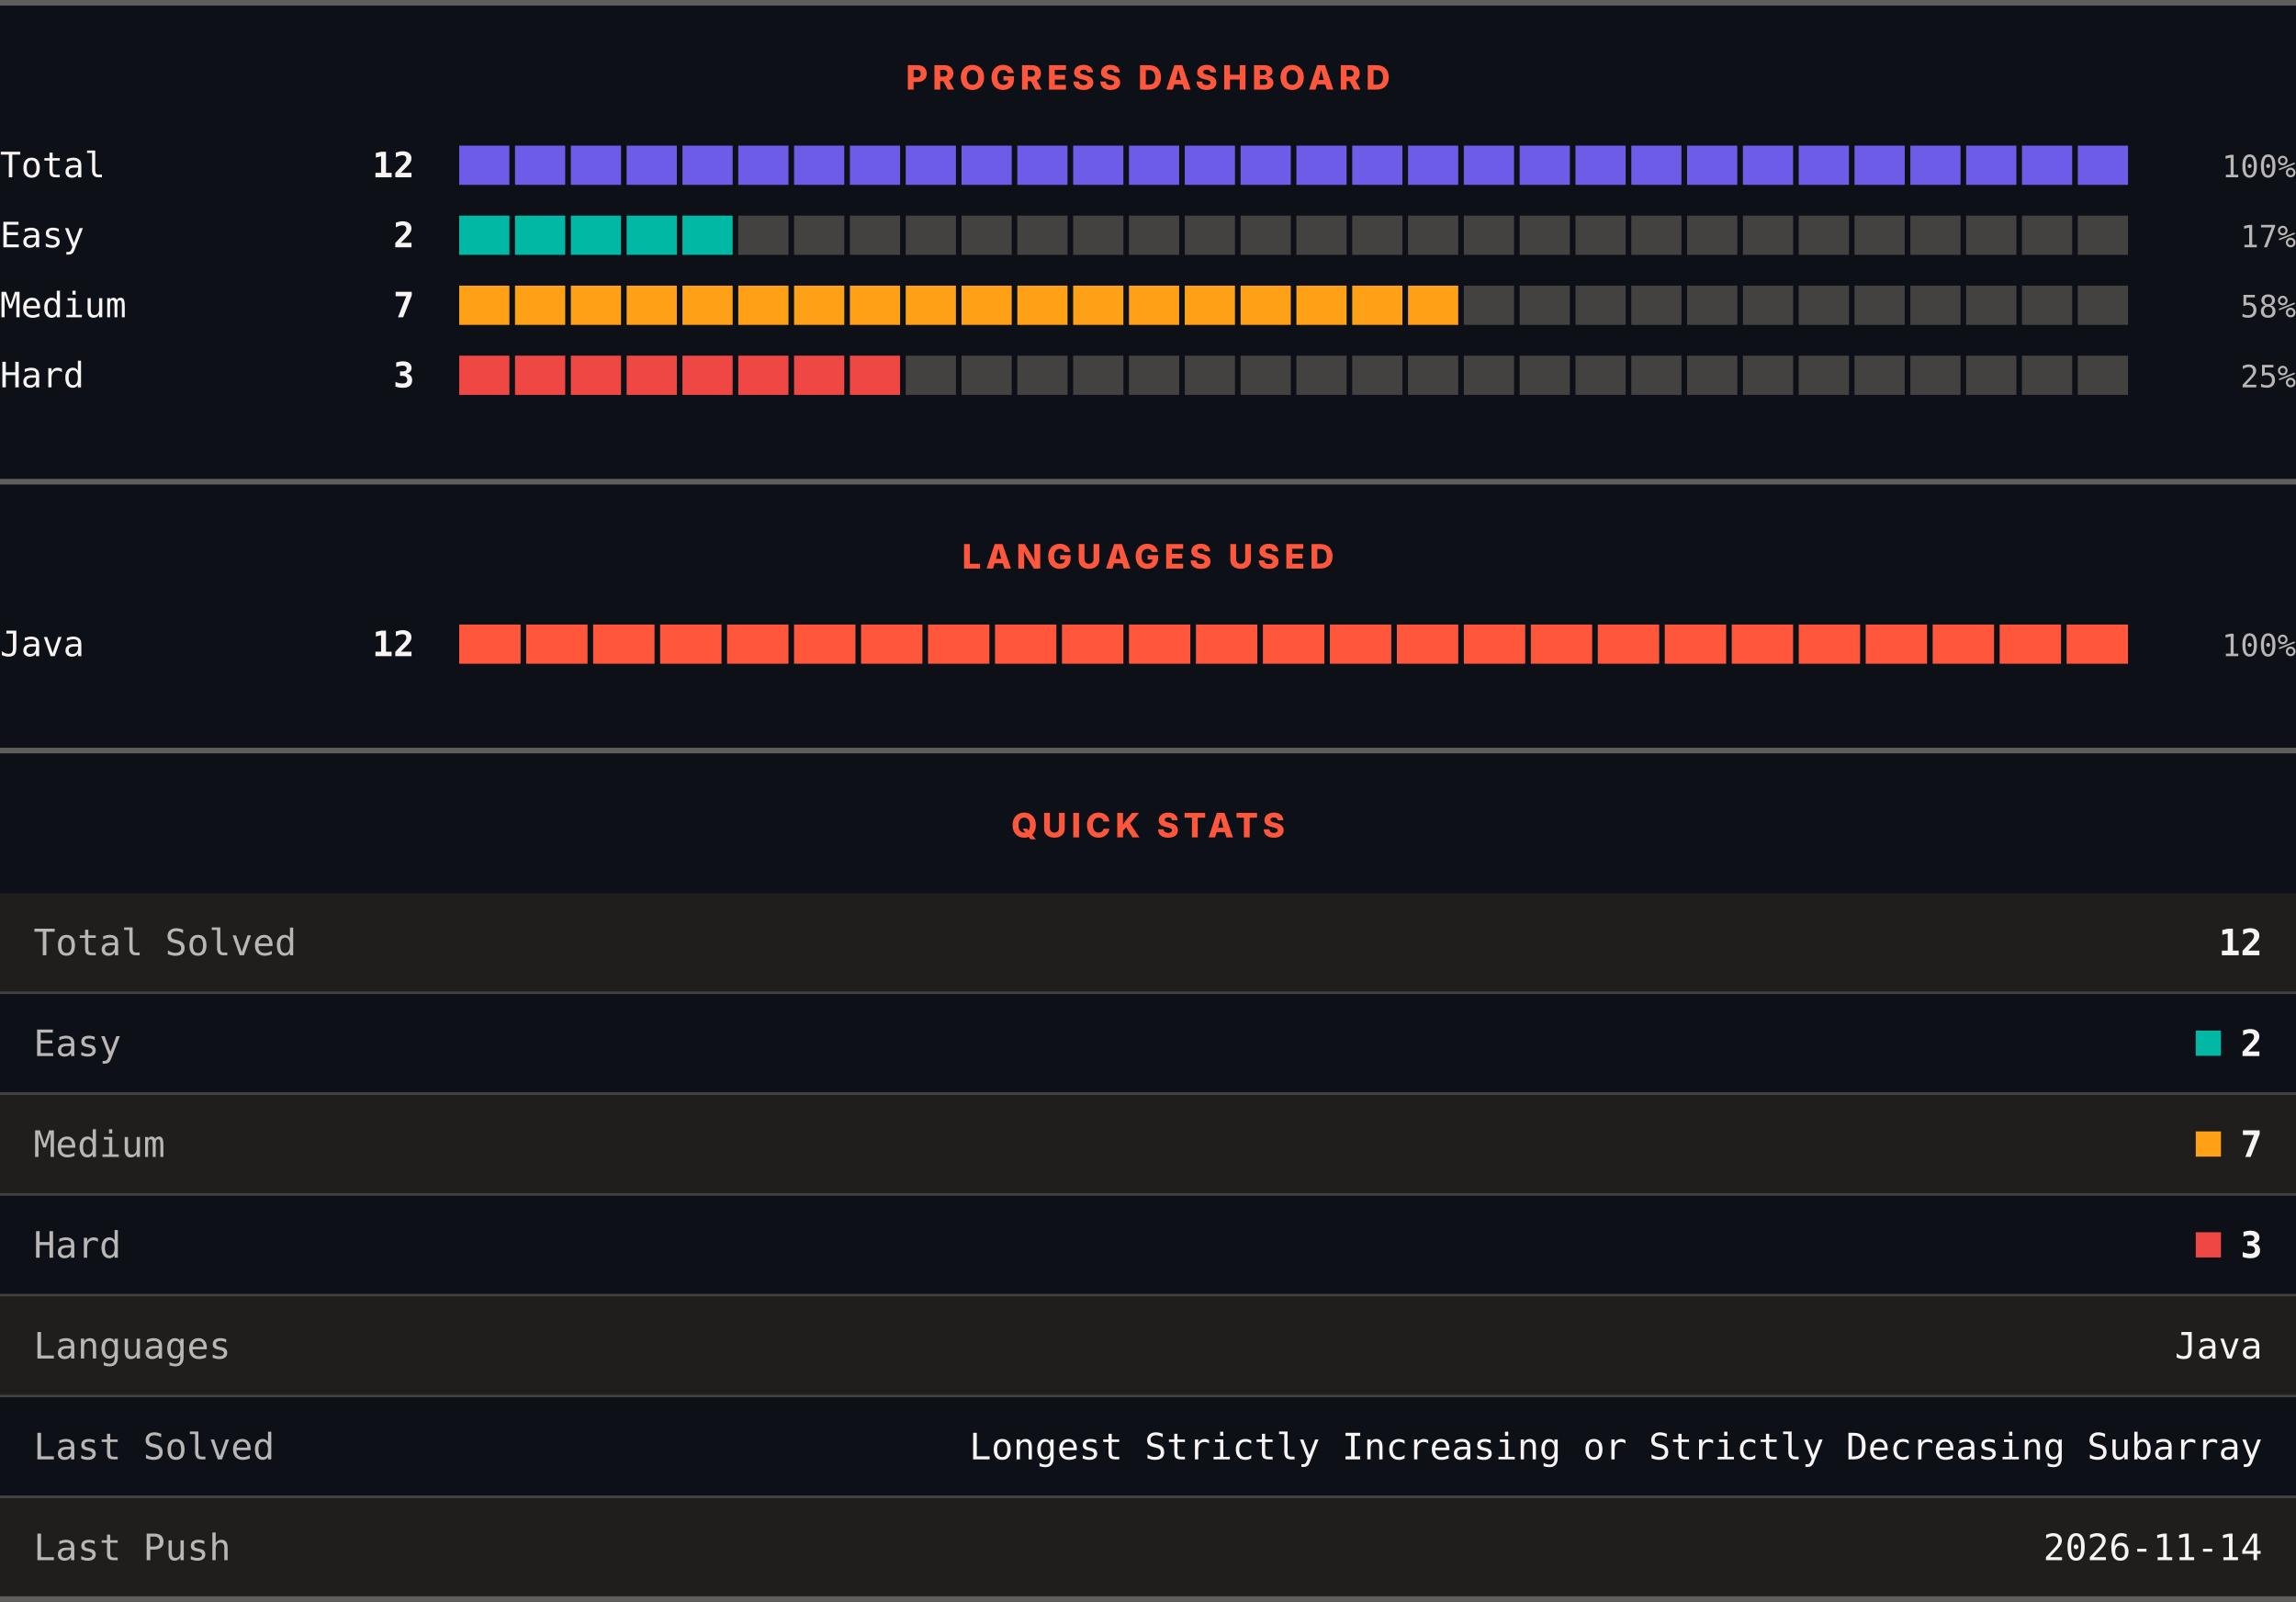
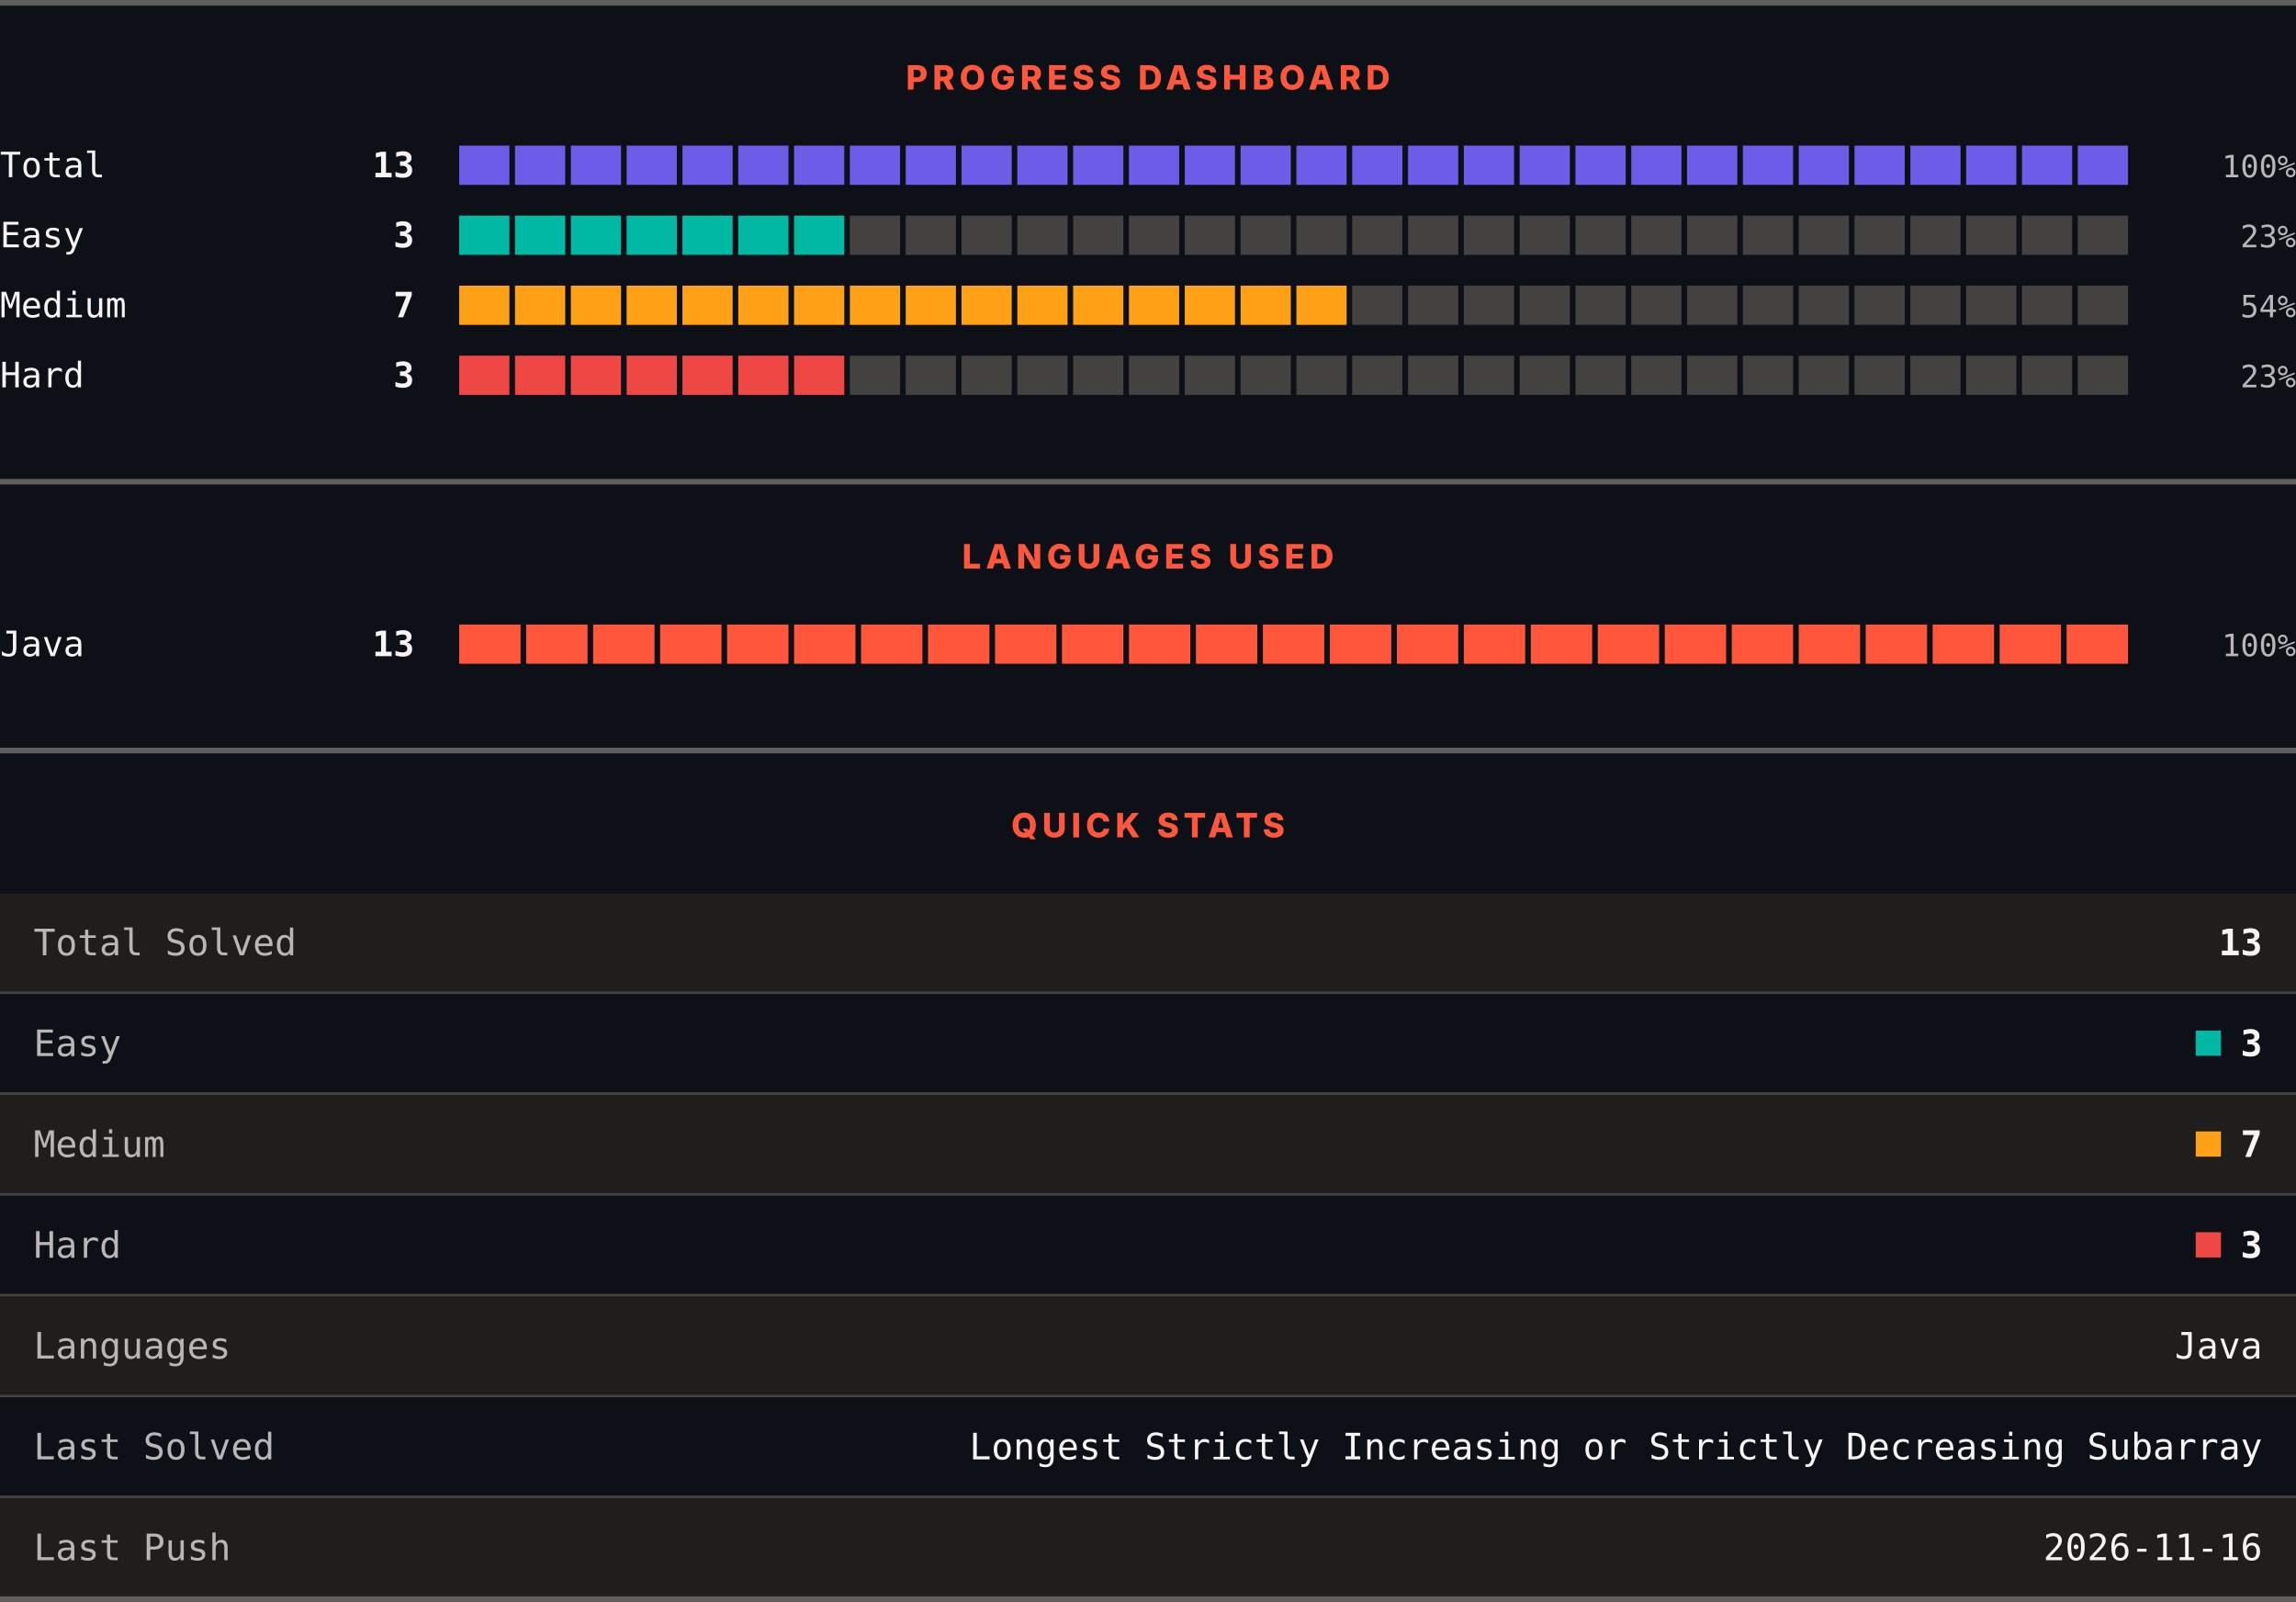
<svg xmlns="http://www.w3.org/2000/svg" width="820" height="572" viewBox="0 0 820 572" role="img" aria-label="LeetCode progress, languages and quick stats">
  <rect width="820" height="572" fill="#0d1117" />
  <rect x="0" y="0" width="820" height="2" fill="#605d5d" />
  <text x="410" y="32" text-anchor="middle" font-family="Archivo, system-ui, -apple-system, Segoe UI, sans-serif" font-size="12" font-weight="800" letter-spacing="1.68" fill="#ff563c">PROGRESS DASHBOARD</text>
  <text x="0" y="63.3" font-family="ui-monospace, SFMono-Regular, Menlo, Consolas, monospace" font-size="12.5" fill="#f8f4f4">Total</text>
-   <text x="148" y="63.3" text-anchor="end" font-family="ui-monospace, SFMono-Regular, Menlo, Consolas, monospace" font-size="12.5" font-weight="700" fill="#f8f4f4">12</text>
+   <text x="148" y="63.3" text-anchor="end" font-family="ui-monospace, SFMono-Regular, Menlo, Consolas, monospace" font-size="12.5" font-weight="700" fill="#f8f4f4">13</text>
  <rect x="164.00" y="52" width="17.93" height="14" fill="#6c5ce7" />
  <rect x="183.93" y="52" width="17.93" height="14" fill="#6c5ce7" />
  <rect x="203.87" y="52" width="17.93" height="14" fill="#6c5ce7" />
  <rect x="223.80" y="52" width="17.93" height="14" fill="#6c5ce7" />
  <rect x="243.73" y="52" width="17.93" height="14" fill="#6c5ce7" />
  <rect x="263.67" y="52" width="17.93" height="14" fill="#6c5ce7" />
  <rect x="283.60" y="52" width="17.93" height="14" fill="#6c5ce7" />
  <rect x="303.53" y="52" width="17.93" height="14" fill="#6c5ce7" />
  <rect x="323.47" y="52" width="17.93" height="14" fill="#6c5ce7" />
  <rect x="343.40" y="52" width="17.93" height="14" fill="#6c5ce7" />
  <rect x="363.33" y="52" width="17.93" height="14" fill="#6c5ce7" />
  <rect x="383.27" y="52" width="17.93" height="14" fill="#6c5ce7" />
  <rect x="403.20" y="52" width="17.93" height="14" fill="#6c5ce7" />
  <rect x="423.13" y="52" width="17.93" height="14" fill="#6c5ce7" />
  <rect x="443.07" y="52" width="17.93" height="14" fill="#6c5ce7" />
  <rect x="463.00" y="52" width="17.93" height="14" fill="#6c5ce7" />
  <rect x="482.93" y="52" width="17.93" height="14" fill="#6c5ce7" />
  <rect x="502.87" y="52" width="17.93" height="14" fill="#6c5ce7" />
  <rect x="522.80" y="52" width="17.93" height="14" fill="#6c5ce7" />
  <rect x="542.73" y="52" width="17.93" height="14" fill="#6c5ce7" />
  <rect x="562.67" y="52" width="17.93" height="14" fill="#6c5ce7" />
  <rect x="582.60" y="52" width="17.93" height="14" fill="#6c5ce7" />
  <rect x="602.53" y="52" width="17.93" height="14" fill="#6c5ce7" />
  <rect x="622.47" y="52" width="17.93" height="14" fill="#6c5ce7" />
  <rect x="642.40" y="52" width="17.93" height="14" fill="#6c5ce7" />
  <rect x="662.33" y="52" width="17.93" height="14" fill="#6c5ce7" />
  <rect x="682.27" y="52" width="17.93" height="14" fill="#6c5ce7" />
  <rect x="702.20" y="52" width="17.93" height="14" fill="#6c5ce7" />
  <rect x="722.13" y="52" width="17.93" height="14" fill="#6c5ce7" />
  <rect x="742.07" y="52" width="17.93" height="14" fill="#6c5ce7" />
  <text x="820" y="63.3" text-anchor="end" font-family="ui-monospace, SFMono-Regular, Menlo, Consolas, monospace" font-size="11" fill="#bab6b6">100%</text>
  <text x="0" y="88.3" font-family="ui-monospace, SFMono-Regular, Menlo, Consolas, monospace" font-size="12.5" fill="#f8f4f4">Easy</text>
-   <text x="148" y="88.3" text-anchor="end" font-family="ui-monospace, SFMono-Regular, Menlo, Consolas, monospace" font-size="12.5" font-weight="700" fill="#f8f4f4">2</text>
+   <text x="148" y="88.3" text-anchor="end" font-family="ui-monospace, SFMono-Regular, Menlo, Consolas, monospace" font-size="12.5" font-weight="700" fill="#f8f4f4">3</text>
  <rect x="164.00" y="77" width="17.93" height="14" fill="#00b8a3" />
  <rect x="183.93" y="77" width="17.93" height="14" fill="#00b8a3" />
  <rect x="203.87" y="77" width="17.93" height="14" fill="#00b8a3" />
  <rect x="223.80" y="77" width="17.93" height="14" fill="#00b8a3" />
  <rect x="243.73" y="77" width="17.93" height="14" fill="#00b8a3" />
-   <rect x="263.67" y="77" width="17.93" height="14" fill="#444141" />
-   <rect x="283.60" y="77" width="17.93" height="14" fill="#444141" />
+   <rect x="263.67" y="77" width="17.93" height="14" fill="#00b8a3" />
+   <rect x="283.60" y="77" width="17.93" height="14" fill="#00b8a3" />
  <rect x="303.53" y="77" width="17.93" height="14" fill="#444141" />
  <rect x="323.47" y="77" width="17.93" height="14" fill="#444141" />
  <rect x="343.40" y="77" width="17.93" height="14" fill="#444141" />
  <rect x="363.33" y="77" width="17.93" height="14" fill="#444141" />
  <rect x="383.27" y="77" width="17.93" height="14" fill="#444141" />
  <rect x="403.20" y="77" width="17.93" height="14" fill="#444141" />
  <rect x="423.13" y="77" width="17.93" height="14" fill="#444141" />
  <rect x="443.07" y="77" width="17.93" height="14" fill="#444141" />
  <rect x="463.00" y="77" width="17.93" height="14" fill="#444141" />
  <rect x="482.93" y="77" width="17.93" height="14" fill="#444141" />
  <rect x="502.87" y="77" width="17.93" height="14" fill="#444141" />
  <rect x="522.80" y="77" width="17.93" height="14" fill="#444141" />
  <rect x="542.73" y="77" width="17.93" height="14" fill="#444141" />
  <rect x="562.67" y="77" width="17.93" height="14" fill="#444141" />
  <rect x="582.60" y="77" width="17.93" height="14" fill="#444141" />
  <rect x="602.53" y="77" width="17.93" height="14" fill="#444141" />
  <rect x="622.47" y="77" width="17.93" height="14" fill="#444141" />
  <rect x="642.40" y="77" width="17.93" height="14" fill="#444141" />
  <rect x="662.33" y="77" width="17.93" height="14" fill="#444141" />
  <rect x="682.27" y="77" width="17.93" height="14" fill="#444141" />
  <rect x="702.20" y="77" width="17.93" height="14" fill="#444141" />
  <rect x="722.13" y="77" width="17.93" height="14" fill="#444141" />
  <rect x="742.07" y="77" width="17.93" height="14" fill="#444141" />
-   <text x="820" y="88.3" text-anchor="end" font-family="ui-monospace, SFMono-Regular, Menlo, Consolas, monospace" font-size="11" fill="#bab6b6">17%</text>
+   <text x="820" y="88.3" text-anchor="end" font-family="ui-monospace, SFMono-Regular, Menlo, Consolas, monospace" font-size="11" fill="#bab6b6">23%</text>
  <text x="0" y="113.3" font-family="ui-monospace, SFMono-Regular, Menlo, Consolas, monospace" font-size="12.5" fill="#f8f4f4">Medium</text>
  <text x="148" y="113.3" text-anchor="end" font-family="ui-monospace, SFMono-Regular, Menlo, Consolas, monospace" font-size="12.5" font-weight="700" fill="#f8f4f4">7</text>
  <rect x="164.00" y="102" width="17.93" height="14" fill="#ffa116" />
  <rect x="183.93" y="102" width="17.93" height="14" fill="#ffa116" />
  <rect x="203.87" y="102" width="17.93" height="14" fill="#ffa116" />
  <rect x="223.80" y="102" width="17.93" height="14" fill="#ffa116" />
  <rect x="243.73" y="102" width="17.93" height="14" fill="#ffa116" />
  <rect x="263.67" y="102" width="17.93" height="14" fill="#ffa116" />
  <rect x="283.60" y="102" width="17.93" height="14" fill="#ffa116" />
  <rect x="303.53" y="102" width="17.93" height="14" fill="#ffa116" />
  <rect x="323.47" y="102" width="17.93" height="14" fill="#ffa116" />
  <rect x="343.40" y="102" width="17.93" height="14" fill="#ffa116" />
  <rect x="363.33" y="102" width="17.93" height="14" fill="#ffa116" />
  <rect x="383.27" y="102" width="17.93" height="14" fill="#ffa116" />
  <rect x="403.20" y="102" width="17.93" height="14" fill="#ffa116" />
  <rect x="423.13" y="102" width="17.93" height="14" fill="#ffa116" />
  <rect x="443.07" y="102" width="17.93" height="14" fill="#ffa116" />
  <rect x="463.00" y="102" width="17.93" height="14" fill="#ffa116" />
-   <rect x="482.93" y="102" width="17.93" height="14" fill="#ffa116" />
-   <rect x="502.87" y="102" width="17.93" height="14" fill="#ffa116" />
+   <rect x="482.93" y="102" width="17.93" height="14" fill="#444141" />
+   <rect x="502.87" y="102" width="17.93" height="14" fill="#444141" />
  <rect x="522.80" y="102" width="17.93" height="14" fill="#444141" />
  <rect x="542.73" y="102" width="17.93" height="14" fill="#444141" />
  <rect x="562.67" y="102" width="17.93" height="14" fill="#444141" />
  <rect x="582.60" y="102" width="17.93" height="14" fill="#444141" />
  <rect x="602.53" y="102" width="17.93" height="14" fill="#444141" />
  <rect x="622.47" y="102" width="17.93" height="14" fill="#444141" />
  <rect x="642.40" y="102" width="17.93" height="14" fill="#444141" />
  <rect x="662.33" y="102" width="17.93" height="14" fill="#444141" />
  <rect x="682.27" y="102" width="17.93" height="14" fill="#444141" />
  <rect x="702.20" y="102" width="17.93" height="14" fill="#444141" />
  <rect x="722.13" y="102" width="17.93" height="14" fill="#444141" />
  <rect x="742.07" y="102" width="17.93" height="14" fill="#444141" />
-   <text x="820" y="113.3" text-anchor="end" font-family="ui-monospace, SFMono-Regular, Menlo, Consolas, monospace" font-size="11" fill="#bab6b6">58%</text>
+   <text x="820" y="113.3" text-anchor="end" font-family="ui-monospace, SFMono-Regular, Menlo, Consolas, monospace" font-size="11" fill="#bab6b6">54%</text>
  <text x="0" y="138.3" font-family="ui-monospace, SFMono-Regular, Menlo, Consolas, monospace" font-size="12.5" fill="#f8f4f4">Hard</text>
  <text x="148" y="138.3" text-anchor="end" font-family="ui-monospace, SFMono-Regular, Menlo, Consolas, monospace" font-size="12.5" font-weight="700" fill="#f8f4f4">3</text>
  <rect x="164.00" y="127" width="17.93" height="14" fill="#ef4743" />
  <rect x="183.93" y="127" width="17.93" height="14" fill="#ef4743" />
  <rect x="203.87" y="127" width="17.93" height="14" fill="#ef4743" />
  <rect x="223.80" y="127" width="17.93" height="14" fill="#ef4743" />
  <rect x="243.73" y="127" width="17.93" height="14" fill="#ef4743" />
  <rect x="263.67" y="127" width="17.93" height="14" fill="#ef4743" />
  <rect x="283.60" y="127" width="17.93" height="14" fill="#ef4743" />
-   <rect x="303.53" y="127" width="17.93" height="14" fill="#ef4743" />
+   <rect x="303.53" y="127" width="17.93" height="14" fill="#444141" />
  <rect x="323.47" y="127" width="17.93" height="14" fill="#444141" />
  <rect x="343.40" y="127" width="17.93" height="14" fill="#444141" />
  <rect x="363.33" y="127" width="17.93" height="14" fill="#444141" />
  <rect x="383.27" y="127" width="17.93" height="14" fill="#444141" />
  <rect x="403.20" y="127" width="17.93" height="14" fill="#444141" />
  <rect x="423.13" y="127" width="17.93" height="14" fill="#444141" />
  <rect x="443.07" y="127" width="17.93" height="14" fill="#444141" />
  <rect x="463.00" y="127" width="17.93" height="14" fill="#444141" />
  <rect x="482.93" y="127" width="17.93" height="14" fill="#444141" />
  <rect x="502.87" y="127" width="17.93" height="14" fill="#444141" />
  <rect x="522.80" y="127" width="17.93" height="14" fill="#444141" />
  <rect x="542.73" y="127" width="17.93" height="14" fill="#444141" />
  <rect x="562.67" y="127" width="17.93" height="14" fill="#444141" />
  <rect x="582.60" y="127" width="17.93" height="14" fill="#444141" />
  <rect x="602.53" y="127" width="17.93" height="14" fill="#444141" />
  <rect x="622.47" y="127" width="17.93" height="14" fill="#444141" />
  <rect x="642.40" y="127" width="17.93" height="14" fill="#444141" />
  <rect x="662.33" y="127" width="17.93" height="14" fill="#444141" />
  <rect x="682.27" y="127" width="17.93" height="14" fill="#444141" />
  <rect x="702.20" y="127" width="17.93" height="14" fill="#444141" />
  <rect x="722.13" y="127" width="17.93" height="14" fill="#444141" />
  <rect x="742.07" y="127" width="17.93" height="14" fill="#444141" />
-   <text x="820" y="138.3" text-anchor="end" font-family="ui-monospace, SFMono-Regular, Menlo, Consolas, monospace" font-size="11" fill="#bab6b6">25%</text>
+   <text x="820" y="138.3" text-anchor="end" font-family="ui-monospace, SFMono-Regular, Menlo, Consolas, monospace" font-size="11" fill="#bab6b6">23%</text>
  <rect x="0" y="171" width="820" height="2" fill="#605d5d" />
  <text x="410" y="203" text-anchor="middle" font-family="Archivo, system-ui, -apple-system, Segoe UI, sans-serif" font-size="12" font-weight="800" letter-spacing="1.68" fill="#ff563c">LANGUAGES USED</text>
  <text x="0" y="234.3" font-family="ui-monospace, SFMono-Regular, Menlo, Consolas, monospace" font-size="12.5" fill="#f8f4f4">Java</text>
-   <text x="148" y="234.3" text-anchor="end" font-family="ui-monospace, SFMono-Regular, Menlo, Consolas, monospace" font-size="12.5" font-weight="700" fill="#f8f4f4">12</text>
+   <text x="148" y="234.3" text-anchor="end" font-family="ui-monospace, SFMono-Regular, Menlo, Consolas, monospace" font-size="12.5" font-weight="700" fill="#f8f4f4">13</text>
  <rect x="164.00" y="223" width="21.92" height="14" fill="#ff563c" />
  <rect x="187.92" y="223" width="21.92" height="14" fill="#ff563c" />
  <rect x="211.84" y="223" width="21.92" height="14" fill="#ff563c" />
  <rect x="235.76" y="223" width="21.92" height="14" fill="#ff563c" />
  <rect x="259.68" y="223" width="21.92" height="14" fill="#ff563c" />
  <rect x="283.60" y="223" width="21.92" height="14" fill="#ff563c" />
  <rect x="307.52" y="223" width="21.92" height="14" fill="#ff563c" />
  <rect x="331.44" y="223" width="21.92" height="14" fill="#ff563c" />
  <rect x="355.36" y="223" width="21.92" height="14" fill="#ff563c" />
  <rect x="379.28" y="223" width="21.92" height="14" fill="#ff563c" />
  <rect x="403.20" y="223" width="21.92" height="14" fill="#ff563c" />
  <rect x="427.12" y="223" width="21.92" height="14" fill="#ff563c" />
  <rect x="451.04" y="223" width="21.92" height="14" fill="#ff563c" />
  <rect x="474.96" y="223" width="21.92" height="14" fill="#ff563c" />
  <rect x="498.88" y="223" width="21.92" height="14" fill="#ff563c" />
  <rect x="522.80" y="223" width="21.92" height="14" fill="#ff563c" />
  <rect x="546.72" y="223" width="21.92" height="14" fill="#ff563c" />
  <rect x="570.64" y="223" width="21.92" height="14" fill="#ff563c" />
  <rect x="594.56" y="223" width="21.92" height="14" fill="#ff563c" />
  <rect x="618.48" y="223" width="21.92" height="14" fill="#ff563c" />
  <rect x="642.40" y="223" width="21.92" height="14" fill="#ff563c" />
  <rect x="666.32" y="223" width="21.92" height="14" fill="#ff563c" />
  <rect x="690.24" y="223" width="21.92" height="14" fill="#ff563c" />
  <rect x="714.16" y="223" width="21.92" height="14" fill="#ff563c" />
  <rect x="738.08" y="223" width="21.92" height="14" fill="#ff563c" />
  <text x="820" y="234.3" text-anchor="end" font-family="ui-monospace, SFMono-Regular, Menlo, Consolas, monospace" font-size="11" fill="#bab6b6">100%</text>
  <rect x="0" y="267" width="820" height="2" fill="#605d5d" />
  <text x="410" y="299" text-anchor="middle" font-family="Archivo, system-ui, -apple-system, Segoe UI, sans-serif" font-size="12" font-weight="800" letter-spacing="1.68" fill="#ff563c">QUICK STATS</text>
  <rect x="0" y="319" width="820" height="35" fill="#201e1d" />
  <text x="12" y="341.1" font-family="ui-monospace, SFMono-Regular, Menlo, Consolas, monospace" font-size="13" fill="#bab6b6">Total Solved</text>
-   <text x="808" y="341.1" text-anchor="end" font-family="ui-monospace, SFMono-Regular, Menlo, Consolas, monospace" font-size="13" font-weight="700" fill="#f8f4f4">12</text>
+   <text x="808" y="341.1" text-anchor="end" font-family="ui-monospace, SFMono-Regular, Menlo, Consolas, monospace" font-size="13" font-weight="700" fill="#f8f4f4">13</text>
  <rect x="0" y="354" width="820" height="1" fill="#444141" />
  <rect x="0" y="355" width="820" height="35" fill="#0d1117" />
  <text x="12" y="377.1" font-family="ui-monospace, SFMono-Regular, Menlo, Consolas, monospace" font-size="13" fill="#bab6b6">Easy</text>
  <rect x="784.2" y="368" width="9" height="9" fill="#00b8a3" />
-   <text x="808" y="377.1" text-anchor="end" font-family="ui-monospace, SFMono-Regular, Menlo, Consolas, monospace" font-size="13" font-weight="700" fill="#f8f4f4">2</text>
+   <text x="808" y="377.1" text-anchor="end" font-family="ui-monospace, SFMono-Regular, Menlo, Consolas, monospace" font-size="13" font-weight="700" fill="#f8f4f4">3</text>
  <rect x="0" y="390" width="820" height="1" fill="#444141" />
  <rect x="0" y="391" width="820" height="35" fill="#201e1d" />
  <text x="12" y="413.1" font-family="ui-monospace, SFMono-Regular, Menlo, Consolas, monospace" font-size="13" fill="#bab6b6">Medium</text>
  <rect x="784.2" y="404" width="9" height="9" fill="#ffa116" />
  <text x="808" y="413.1" text-anchor="end" font-family="ui-monospace, SFMono-Regular, Menlo, Consolas, monospace" font-size="13" font-weight="700" fill="#f8f4f4">7</text>
  <rect x="0" y="426" width="820" height="1" fill="#444141" />
  <rect x="0" y="427" width="820" height="35" fill="#0d1117" />
  <text x="12" y="449.1" font-family="ui-monospace, SFMono-Regular, Menlo, Consolas, monospace" font-size="13" fill="#bab6b6">Hard</text>
  <rect x="784.2" y="440" width="9" height="9" fill="#ef4743" />
  <text x="808" y="449.1" text-anchor="end" font-family="ui-monospace, SFMono-Regular, Menlo, Consolas, monospace" font-size="13" font-weight="700" fill="#f8f4f4">3</text>
  <rect x="0" y="462" width="820" height="1" fill="#444141" />
  <rect x="0" y="463" width="820" height="35" fill="#201e1d" />
  <text x="12" y="485.1" font-family="ui-monospace, SFMono-Regular, Menlo, Consolas, monospace" font-size="13" fill="#bab6b6">Languages</text>
  <text x="808" y="485.1" text-anchor="end" font-family="ui-monospace, SFMono-Regular, Menlo, Consolas, monospace" font-size="13" fill="#f8f4f4">Java</text>
  <rect x="0" y="498" width="820" height="1" fill="#444141" />
  <rect x="0" y="499" width="820" height="35" fill="#0d1117" />
  <text x="12" y="521.1" font-family="ui-monospace, SFMono-Regular, Menlo, Consolas, monospace" font-size="13" fill="#bab6b6">Last Solved</text>
  <text x="808" y="521.1" text-anchor="end" font-family="ui-monospace, SFMono-Regular, Menlo, Consolas, monospace" font-size="13" fill="#f8f4f4">Longest Strictly Increasing or Strictly Decreasing Subarray</text>
  <rect x="0" y="534" width="820" height="1" fill="#444141" />
  <rect x="0" y="535" width="820" height="35" fill="#201e1d" />
  <text x="12" y="557.1" font-family="ui-monospace, SFMono-Regular, Menlo, Consolas, monospace" font-size="13" fill="#bab6b6">Last Push</text>
-   <text x="808" y="557.1" text-anchor="end" font-family="ui-monospace, SFMono-Regular, Menlo, Consolas, monospace" font-size="13" fill="#f8f4f4">2026-11-14</text>
+   <text x="808" y="557.1" text-anchor="end" font-family="ui-monospace, SFMono-Regular, Menlo, Consolas, monospace" font-size="13" fill="#f8f4f4">2026-11-16</text>
  <rect x="0" y="570" width="820" height="2" fill="#605d5d" />
</svg>
